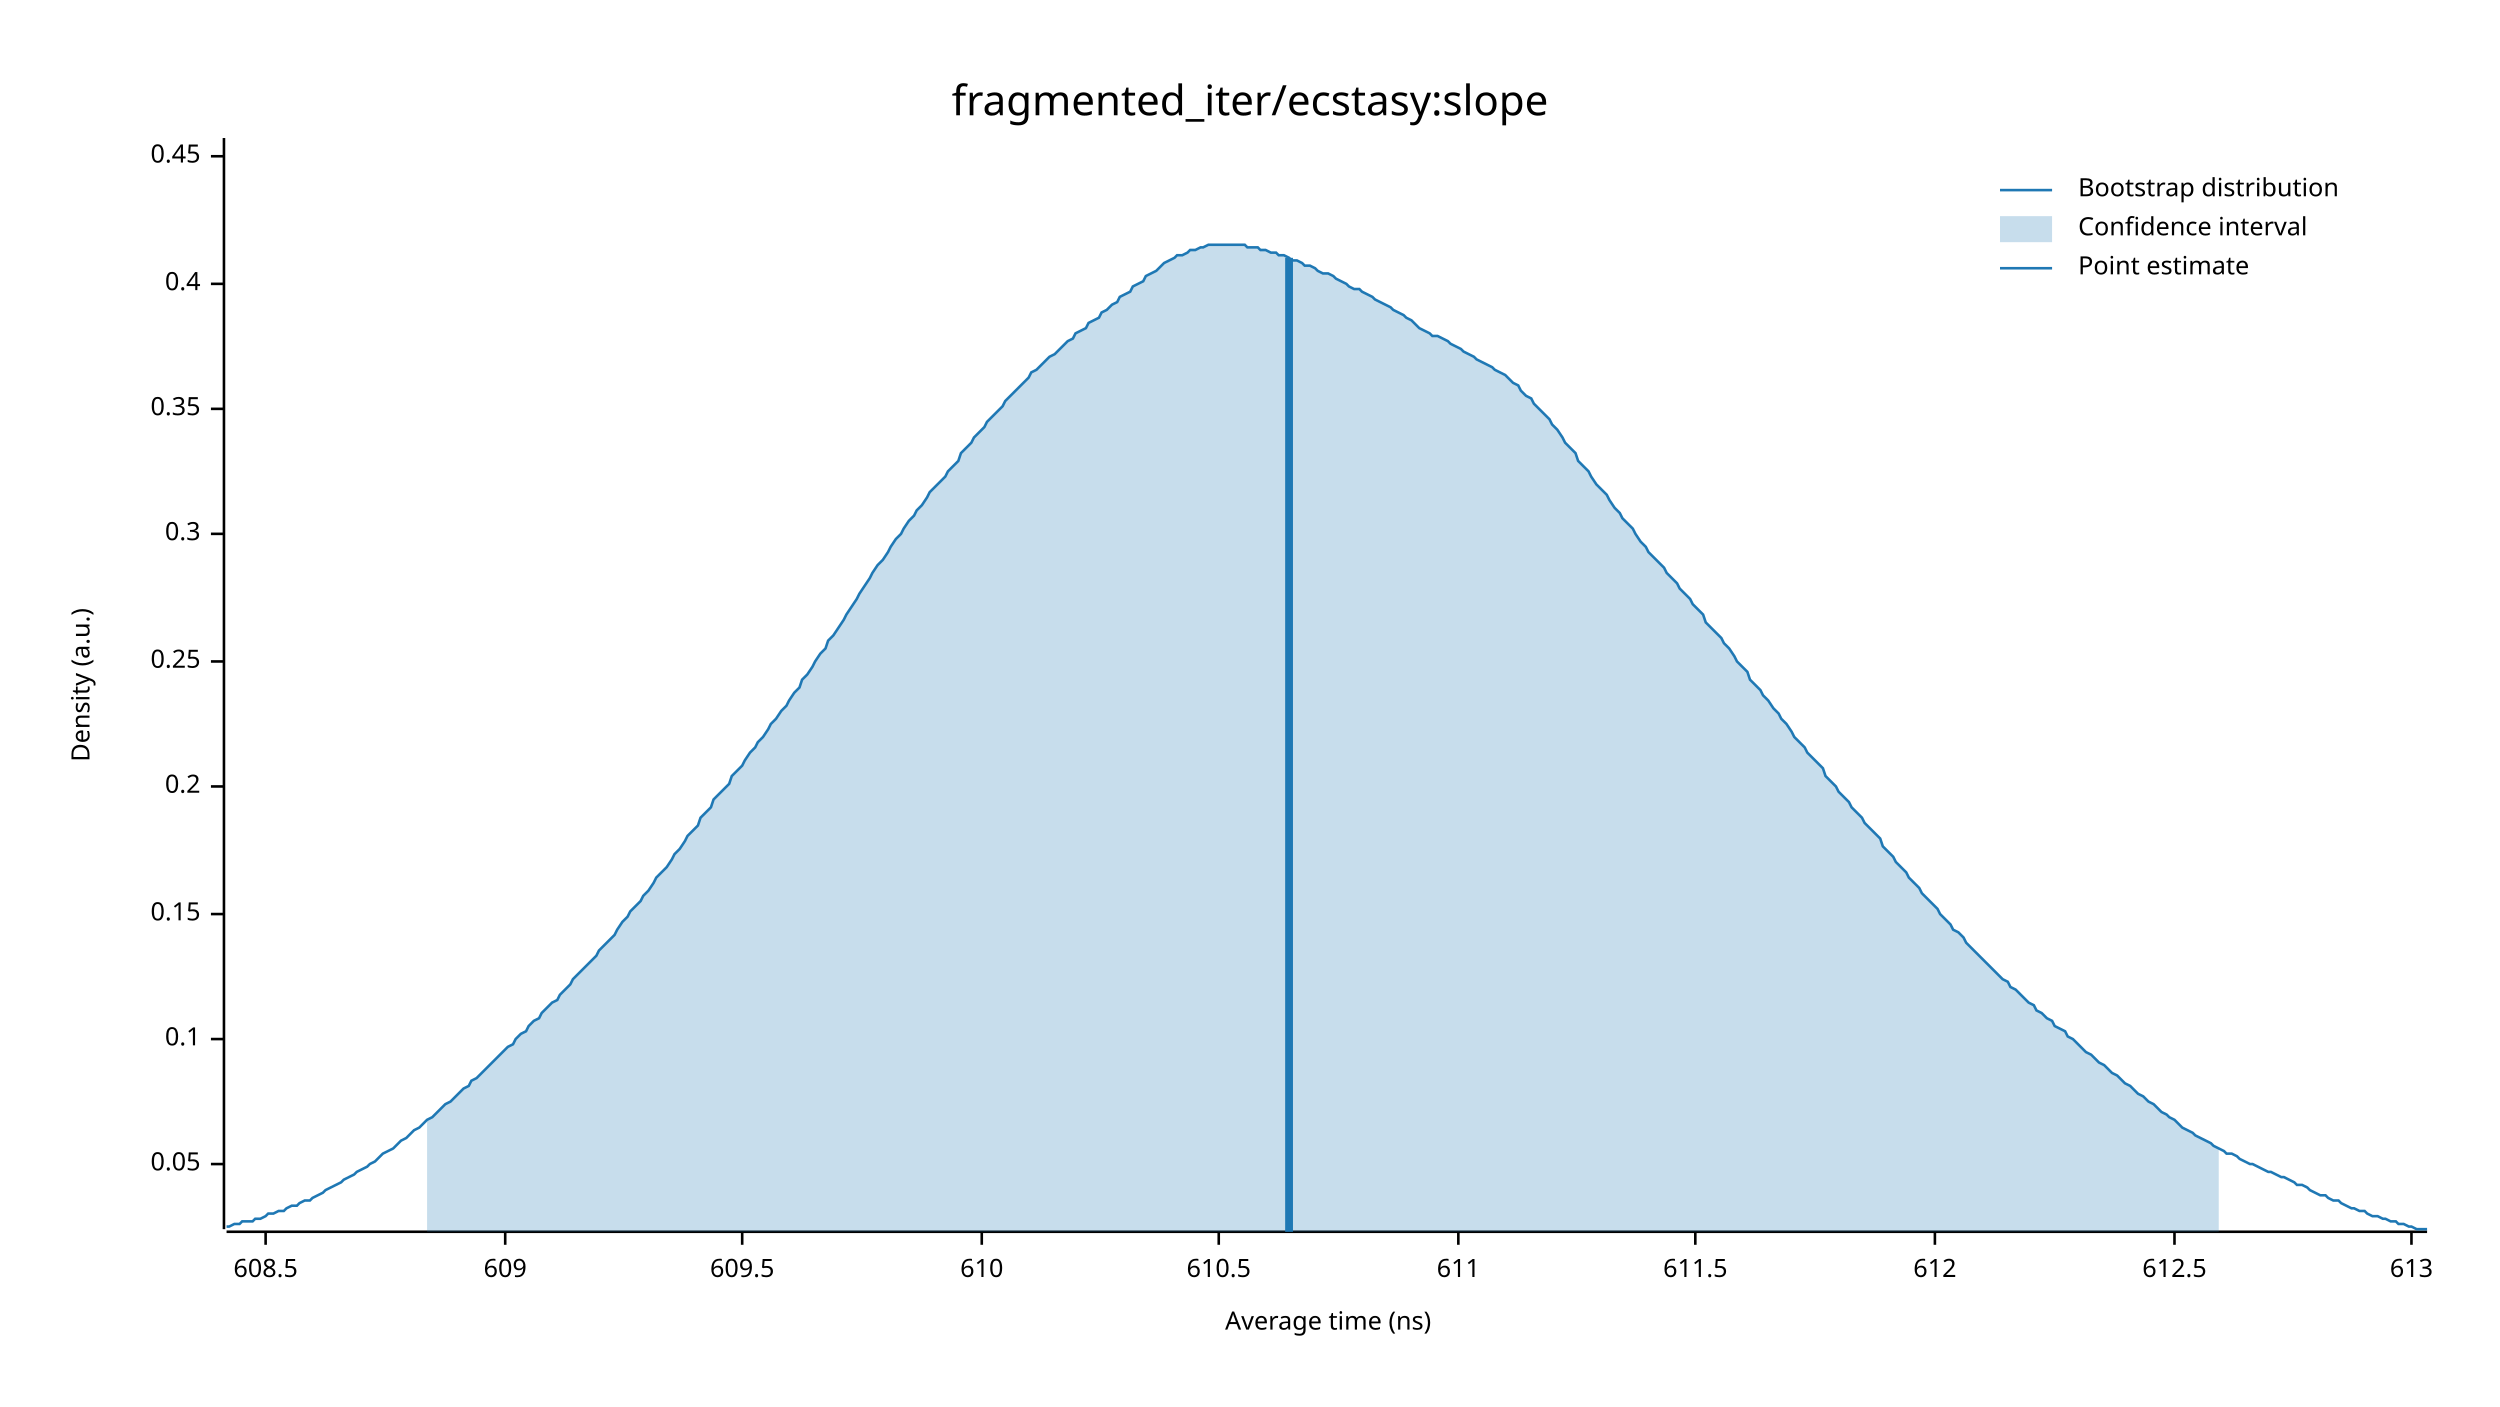
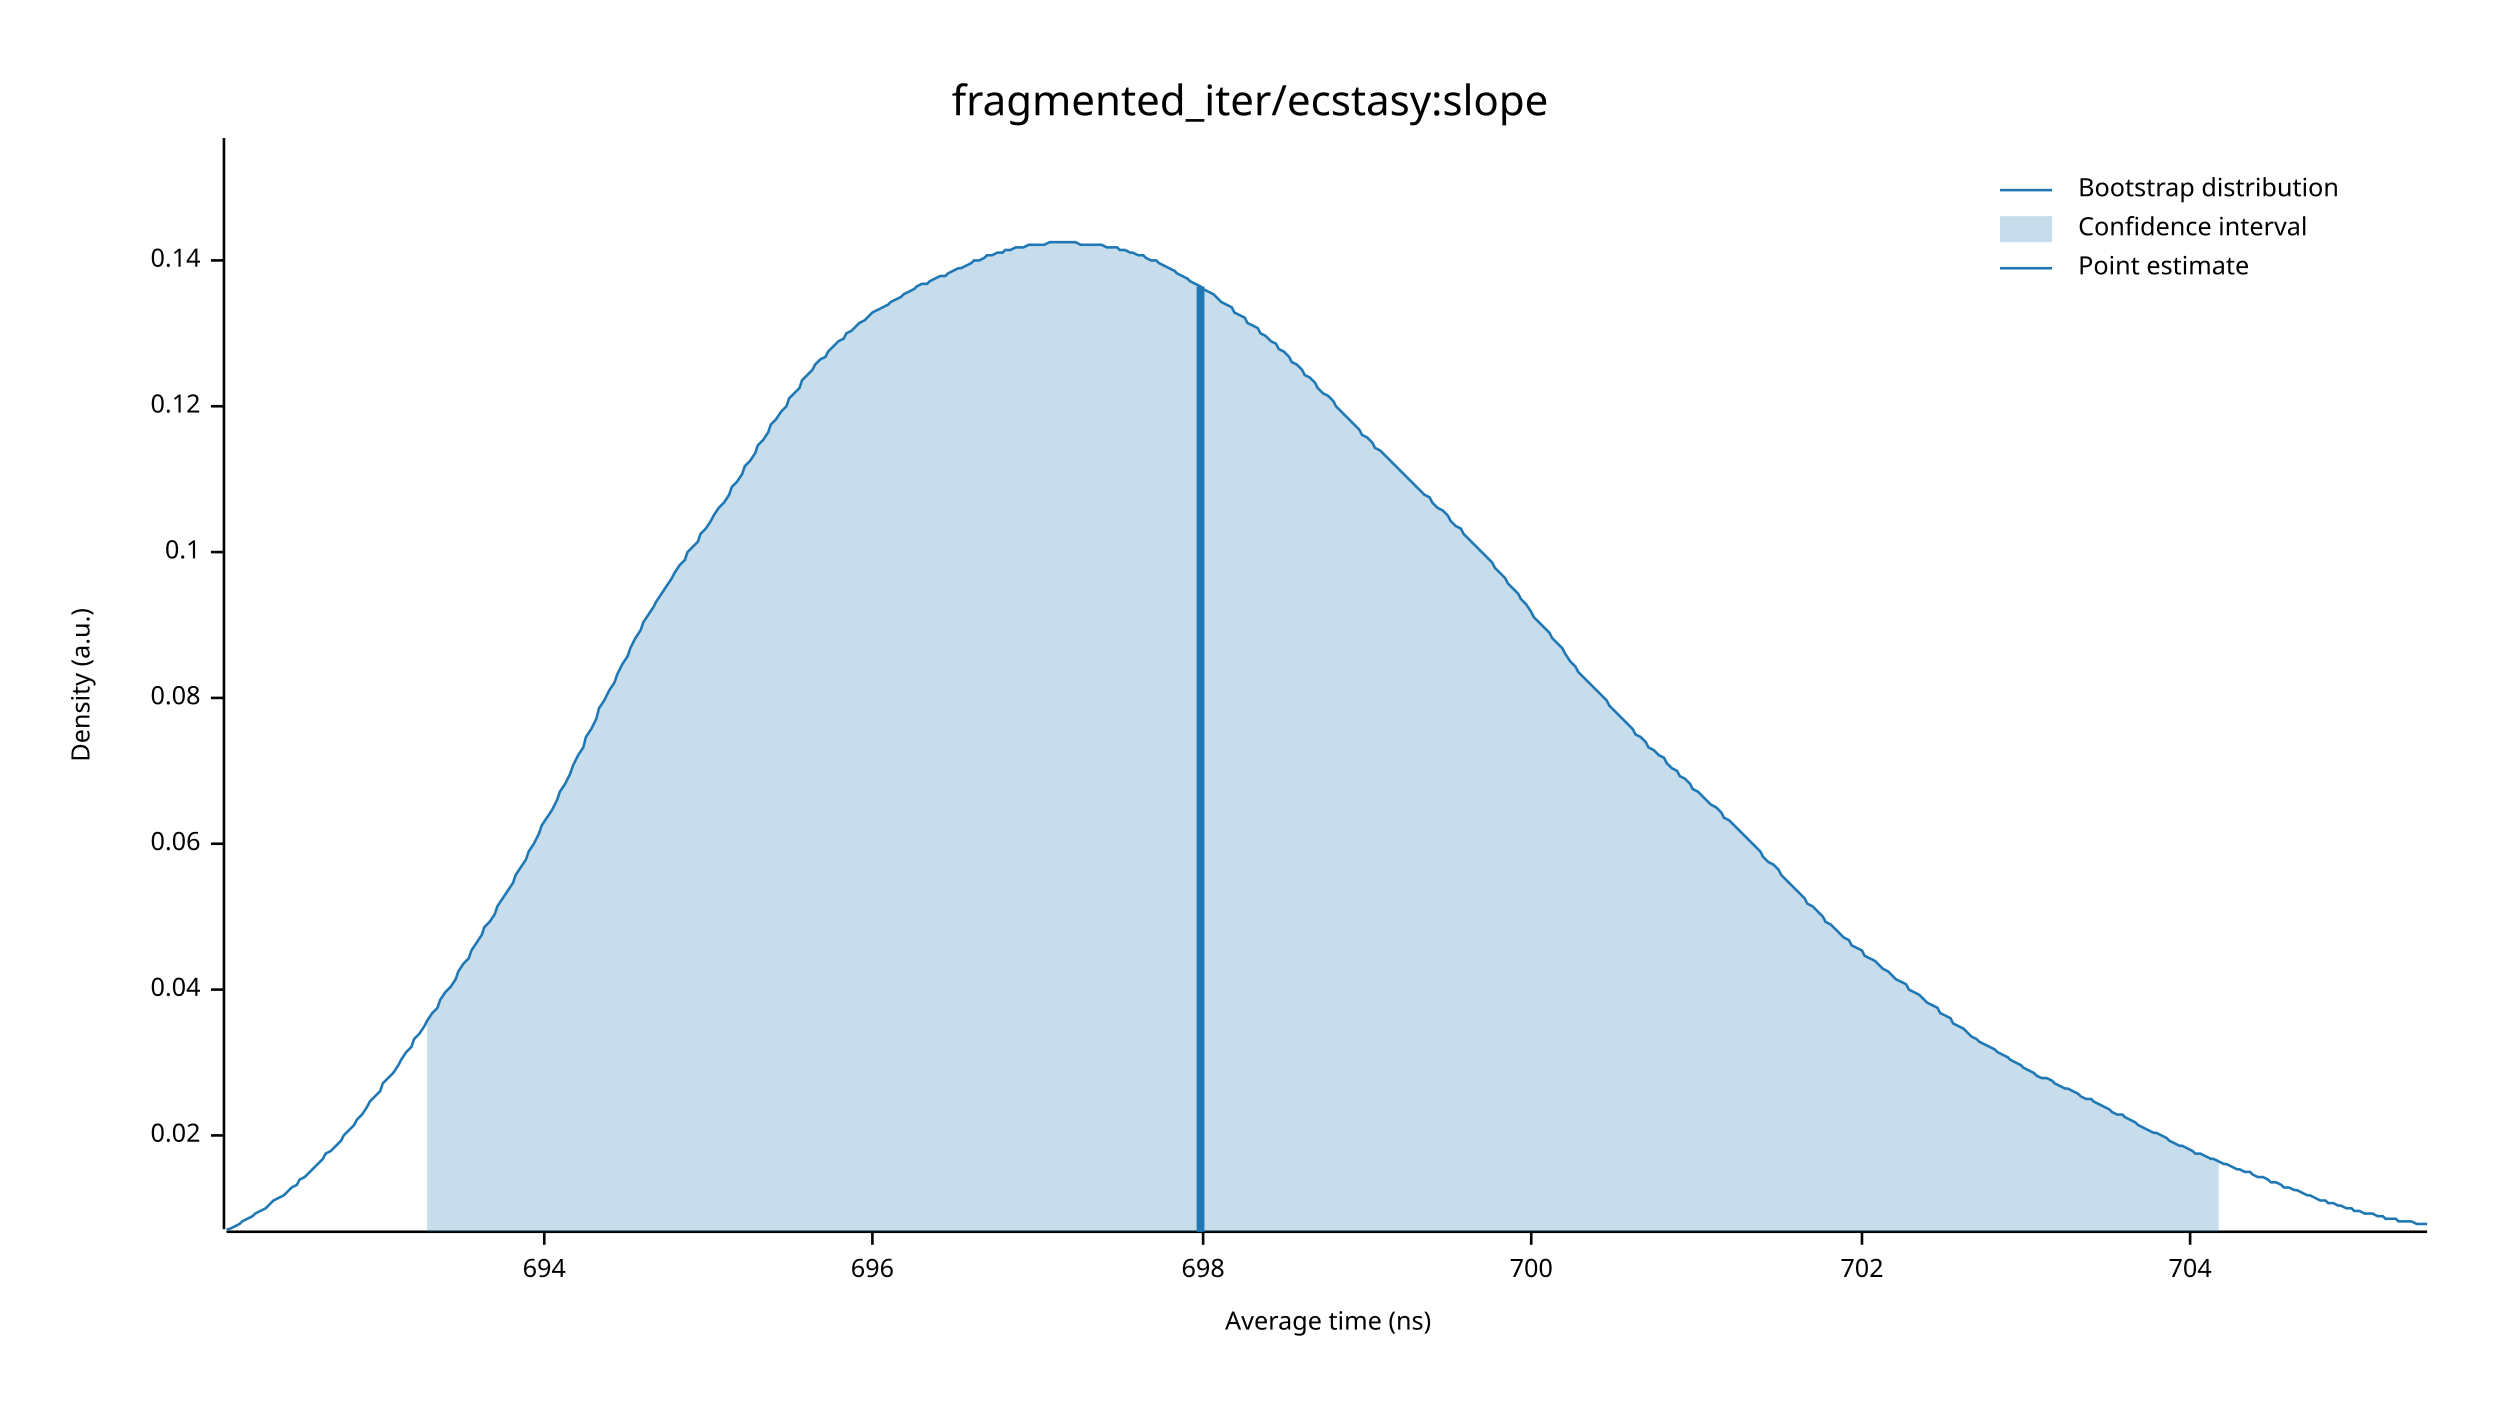
<svg xmlns="http://www.w3.org/2000/svg" width="960" height="540" viewBox="0 0 960 540">
  <text x="480" y="32" dy="0.76em" text-anchor="middle" font-family="sans-serif" font-size="16.129" opacity="1" fill="#000000">
fragmented_iter/ecstasy:slope
</text>
  <text x="27" y="263" dy="0.76em" text-anchor="middle" font-family="sans-serif" font-size="9.677" opacity="1" fill="#000000" transform="rotate(270, 27, 263)">
Density (a.u.)
</text>
  <text x="510" y="513" dy="-0.5ex" text-anchor="middle" font-family="sans-serif" font-size="9.677" opacity="1" fill="#000000">
Average time (ns)
</text>
  <polyline fill="none" opacity="1" stroke="#000000" stroke-width="1" points="86,53 86,472 " />
-   <text x="77" y="447" dy="0.5ex" text-anchor="end" font-family="sans-serif" font-size="9.677" opacity="1" fill="#000000">
- 0.05
+   <text x="77" y="436" dy="0.5ex" text-anchor="end" font-family="sans-serif" font-size="9.677" opacity="1" fill="#000000">
+ 0.02
</text>
-   <polyline fill="none" opacity="1" stroke="#000000" stroke-width="1" points="81,447 86,447 " />
-   <text x="77" y="399" dy="0.5ex" text-anchor="end" font-family="sans-serif" font-size="9.677" opacity="1" fill="#000000">
+   <polyline fill="none" opacity="1" stroke="#000000" stroke-width="1" points="81,436 86,436 " />
+   <text x="77" y="380" dy="0.5ex" text-anchor="end" font-family="sans-serif" font-size="9.677" opacity="1" fill="#000000">
+ 0.04
+ </text>
+   <polyline fill="none" opacity="1" stroke="#000000" stroke-width="1" points="81,380 86,380 " />
+   <text x="77" y="324" dy="0.5ex" text-anchor="end" font-family="sans-serif" font-size="9.677" opacity="1" fill="#000000">
+ 0.06
+ </text>
+   <polyline fill="none" opacity="1" stroke="#000000" stroke-width="1" points="81,324 86,324 " />
+   <text x="77" y="268" dy="0.5ex" text-anchor="end" font-family="sans-serif" font-size="9.677" opacity="1" fill="#000000">
+ 0.08
+ </text>
+   <polyline fill="none" opacity="1" stroke="#000000" stroke-width="1" points="81,268 86,268 " />
+   <text x="77" y="212" dy="0.5ex" text-anchor="end" font-family="sans-serif" font-size="9.677" opacity="1" fill="#000000">
0.1
</text>
-   <polyline fill="none" opacity="1" stroke="#000000" stroke-width="1" points="81,399 86,399 " />
-   <text x="77" y="351" dy="0.5ex" text-anchor="end" font-family="sans-serif" font-size="9.677" opacity="1" fill="#000000">
- 0.15
+   <polyline fill="none" opacity="1" stroke="#000000" stroke-width="1" points="81,212 86,212 " />
+   <text x="77" y="156" dy="0.5ex" text-anchor="end" font-family="sans-serif" font-size="9.677" opacity="1" fill="#000000">
+ 0.12
</text>
-   <polyline fill="none" opacity="1" stroke="#000000" stroke-width="1" points="81,351 86,351 " />
-   <text x="77" y="302" dy="0.5ex" text-anchor="end" font-family="sans-serif" font-size="9.677" opacity="1" fill="#000000">
- 0.2
+   <polyline fill="none" opacity="1" stroke="#000000" stroke-width="1" points="81,156 86,156 " />
+   <text x="77" y="100" dy="0.5ex" text-anchor="end" font-family="sans-serif" font-size="9.677" opacity="1" fill="#000000">
+ 0.14
</text>
-   <polyline fill="none" opacity="1" stroke="#000000" stroke-width="1" points="81,302 86,302 " />
-   <text x="77" y="254" dy="0.5ex" text-anchor="end" font-family="sans-serif" font-size="9.677" opacity="1" fill="#000000">
- 0.25
+   <polyline fill="none" opacity="1" stroke="#000000" stroke-width="1" points="81,100 86,100 " />
+   <polyline fill="none" opacity="1" stroke="#000000" stroke-width="1" points="87,473 932,473 " />
+   <text x="209" y="483" dy="0.76em" text-anchor="middle" font-family="sans-serif" font-size="9.677" opacity="1" fill="#000000">
+ 694
</text>
-   <polyline fill="none" opacity="1" stroke="#000000" stroke-width="1" points="81,254 86,254 " />
-   <text x="77" y="205" dy="0.5ex" text-anchor="end" font-family="sans-serif" font-size="9.677" opacity="1" fill="#000000">
- 0.3
+   <polyline fill="none" opacity="1" stroke="#000000" stroke-width="1" points="209,473 209,478 " />
+   <text x="335" y="483" dy="0.76em" text-anchor="middle" font-family="sans-serif" font-size="9.677" opacity="1" fill="#000000">
+ 696
</text>
-   <polyline fill="none" opacity="1" stroke="#000000" stroke-width="1" points="81,205 86,205 " />
-   <text x="77" y="157" dy="0.5ex" text-anchor="end" font-family="sans-serif" font-size="9.677" opacity="1" fill="#000000">
- 0.35
+   <polyline fill="none" opacity="1" stroke="#000000" stroke-width="1" points="335,473 335,478 " />
+   <text x="462" y="483" dy="0.76em" text-anchor="middle" font-family="sans-serif" font-size="9.677" opacity="1" fill="#000000">
+ 698
</text>
-   <polyline fill="none" opacity="1" stroke="#000000" stroke-width="1" points="81,157 86,157 " />
-   <text x="77" y="109" dy="0.5ex" text-anchor="end" font-family="sans-serif" font-size="9.677" opacity="1" fill="#000000">
- 0.4
+   <polyline fill="none" opacity="1" stroke="#000000" stroke-width="1" points="462,473 462,478 " />
+   <text x="588" y="483" dy="0.76em" text-anchor="middle" font-family="sans-serif" font-size="9.677" opacity="1" fill="#000000">
+ 700
</text>
-   <polyline fill="none" opacity="1" stroke="#000000" stroke-width="1" points="81,109 86,109 " />
-   <text x="77" y="60" dy="0.5ex" text-anchor="end" font-family="sans-serif" font-size="9.677" opacity="1" fill="#000000">
- 0.45
+   <polyline fill="none" opacity="1" stroke="#000000" stroke-width="1" points="588,473 588,478 " />
+   <text x="715" y="483" dy="0.76em" text-anchor="middle" font-family="sans-serif" font-size="9.677" opacity="1" fill="#000000">
+ 702
</text>
-   <polyline fill="none" opacity="1" stroke="#000000" stroke-width="1" points="81,60 86,60 " />
-   <polyline fill="none" opacity="1" stroke="#000000" stroke-width="1" points="87,473 932,473 " />
-   <text x="102" y="483" dy="0.76em" text-anchor="middle" font-family="sans-serif" font-size="9.677" opacity="1" fill="#000000">
- 608.5
+   <polyline fill="none" opacity="1" stroke="#000000" stroke-width="1" points="715,473 715,478 " />
+   <text x="841" y="483" dy="0.76em" text-anchor="middle" font-family="sans-serif" font-size="9.677" opacity="1" fill="#000000">
+ 704
</text>
-   <polyline fill="none" opacity="1" stroke="#000000" stroke-width="1" points="102,473 102,478 " />
-   <text x="194" y="483" dy="0.76em" text-anchor="middle" font-family="sans-serif" font-size="9.677" opacity="1" fill="#000000">
- 609
- </text>
-   <polyline fill="none" opacity="1" stroke="#000000" stroke-width="1" points="194,473 194,478 " />
-   <text x="285" y="483" dy="0.76em" text-anchor="middle" font-family="sans-serif" font-size="9.677" opacity="1" fill="#000000">
- 609.5
- </text>
-   <polyline fill="none" opacity="1" stroke="#000000" stroke-width="1" points="285,473 285,478 " />
-   <text x="377" y="483" dy="0.76em" text-anchor="middle" font-family="sans-serif" font-size="9.677" opacity="1" fill="#000000">
- 610
- </text>
-   <polyline fill="none" opacity="1" stroke="#000000" stroke-width="1" points="377,473 377,478 " />
-   <text x="468" y="483" dy="0.76em" text-anchor="middle" font-family="sans-serif" font-size="9.677" opacity="1" fill="#000000">
- 610.5
- </text>
-   <polyline fill="none" opacity="1" stroke="#000000" stroke-width="1" points="468,473 468,478 " />
-   <text x="560" y="483" dy="0.76em" text-anchor="middle" font-family="sans-serif" font-size="9.677" opacity="1" fill="#000000">
- 611
- </text>
-   <polyline fill="none" opacity="1" stroke="#000000" stroke-width="1" points="560,473 560,478 " />
-   <text x="651" y="483" dy="0.76em" text-anchor="middle" font-family="sans-serif" font-size="9.677" opacity="1" fill="#000000">
- 611.5
- </text>
-   <polyline fill="none" opacity="1" stroke="#000000" stroke-width="1" points="651,473 651,478 " />
-   <text x="743" y="483" dy="0.76em" text-anchor="middle" font-family="sans-serif" font-size="9.677" opacity="1" fill="#000000">
- 612
- </text>
-   <polyline fill="none" opacity="1" stroke="#000000" stroke-width="1" points="743,473 743,478 " />
-   <text x="835" y="483" dy="0.76em" text-anchor="middle" font-family="sans-serif" font-size="9.677" opacity="1" fill="#000000">
- 612.5
- </text>
-   <polyline fill="none" opacity="1" stroke="#000000" stroke-width="1" points="835,473 835,478 " />
-   <text x="926" y="483" dy="0.76em" text-anchor="middle" font-family="sans-serif" font-size="9.677" opacity="1" fill="#000000">
- 613
- </text>
-   <polyline fill="none" opacity="1" stroke="#000000" stroke-width="1" points="926,473 926,478 " />
-   <polyline fill="none" opacity="1" stroke="#1F78B4" stroke-width="1" points="87,471 88,471 90,470 92,470 93,469 95,469 97,469 98,468 100,468 102,467 103,466 105,466 107,465 109,465 110,464 112,463 114,463 115,462 117,461 119,461 120,460 122,459 124,458 125,457 127,456 129,455 131,454 132,453 134,452 136,451 137,450 139,449 141,448 142,447 144,446 146,444 147,443 149,442 151,441 153,439 154,438 156,437 158,435 159,434 161,433 163,431 164,430 166,429 168,427 169,426 171,424 173,423 175,421 176,420 178,418 180,417 181,415 183,414 185,412 186,411 188,409 190,407 191,406 193,404 195,402 197,401 198,399 200,397 202,396 203,394 205,392 207,391 208,389 210,387 212,385 214,384 215,382 217,380 219,378 220,376 222,374 224,372 225,371 227,369 229,367 230,365 232,363 234,361 236,359 237,357 239,354 241,352 242,350 244,348 246,346 247,344 249,342 251,339 252,337 254,335 256,333 258,330 259,328 261,326 263,323 264,321 266,319 268,317 269,314 271,312 273,310 274,307 276,305 278,303 280,301 281,298 283,296 285,294 286,292 288,289 290,287 291,285 293,283 295,280 296,278 298,276 300,273 302,271 303,269 305,266 307,264 308,261 310,259 312,256 313,254 315,251 317,249 318,246 320,244 322,241 324,238 325,236 327,233 329,230 330,228 332,225 334,222 335,220 337,217 339,215 341,212 342,210 344,207 346,205 347,203 349,200 351,198 352,196 354,194 356,191 357,189 359,187 361,185 363,183 364,181 366,179 368,177 369,174 371,172 373,170 374,168 376,166 378,164 379,162 381,160 383,158 385,156 386,154 388,152 390,150 391,149 393,147 395,145 396,143 398,142 400,140 401,139 403,137 405,136 407,134 408,133 410,131 412,130 413,128 415,127 417,126 418,124 420,123 422,122 423,120 425,119 427,117 429,116 430,114 432,113 434,112 435,110 437,109 439,108 440,106 442,105 444,104 445,103 447,101 449,100 451,99 452,98 454,98 456,97 457,96 459,96 461,95 462,95 464,94 466,94 468,94 469,94 471,94 473,94 474,94 476,94 478,94 479,95 481,95 483,95 484,96 486,96 488,97 490,97 491,98 493,98 495,99 496,100 498,100 500,101 501,102 503,102 505,103 506,104 508,105 510,105 512,106 513,107 515,108 517,109 518,110 520,111 522,111 523,112 525,113 527,114 528,115 530,116 532,117 534,118 535,119 537,120 539,121 540,122 542,123 544,125 545,126 547,127 549,128 550,129 552,129 554,130 556,131 557,132 559,133 561,134 562,135 564,136 566,137 567,138 569,139 571,140 573,141 574,142 576,143 578,144 579,145 581,147 583,148 584,150 586,152 588,153 589,155 591,157 593,159 595,161 596,163 598,165 600,168 601,170 603,172 605,174 606,177 608,179 610,181 611,183 613,186 615,188 617,190 618,192 620,195 622,197 623,199 625,201 627,203 628,205 630,208 632,210 633,212 635,214 637,216 639,218 640,220 642,222 644,224 645,226 647,228 649,230 650,232 652,234 654,236 655,239 657,241 659,243 661,245 662,247 664,249 666,252 667,254 669,256 671,258 672,261 674,263 676,265 677,267 679,269 681,272 683,274 684,276 686,278 688,281 689,283 691,285 693,287 694,289 696,291 698,293 700,295 701,298 703,300 705,302 706,304 708,306 710,308 711,310 713,312 715,314 716,316 718,318 720,320 722,322 723,325 725,327 727,329 728,331 730,333 732,335 733,337 735,339 737,341 738,343 740,345 742,347 744,349 745,351 747,353 749,355 750,357 752,358 754,360 755,362 757,364 759,366 760,367 762,369 764,371 766,373 767,374 769,376 771,377 772,379 774,380 776,382 777,383 779,385 781,386 782,388 784,389 786,391 788,392 789,394 791,395 793,396 794,398 796,399 798,401 799,402 801,404 803,405 804,406 806,408 808,409 810,411 811,412 813,413 815,415 816,416 818,417 820,419 821,420 823,421 825,423 827,424 828,425 830,427 832,428 833,429 835,430 837,432 838,433 840,434 842,435 843,436 845,437 847,438 849,439 850,440 852,441 854,442 855,443 857,443 859,444 860,445 862,446 864,447 865,447 867,448 869,449 871,450 872,450 874,451 876,452 877,452 879,453 881,454 882,455 884,455 886,456 887,457 889,458 891,459 893,459 894,460 896,461 898,461 899,462 901,463 903,464 904,464 906,465 908,465 909,466 911,467 913,467 915,468 916,468 918,469 920,469 921,470 923,470 925,471 926,471 928,472 930,472 932,472 " />
-   <polygon opacity="0.25" fill="#1F78B4" points="164,430 166,429 168,427 169,426 171,424 173,423 175,421 176,420 178,418 180,417 181,415 183,414 185,412 186,411 188,409 190,407 191,406 193,404 195,402 197,401 198,399 200,397 202,396 203,394 205,392 207,391 208,389 210,387 212,385 214,384 215,382 217,380 219,378 220,376 222,374 224,372 225,371 227,369 229,367 230,365 232,363 234,361 236,359 237,357 239,354 241,352 242,350 244,348 246,346 247,344 249,342 251,339 252,337 254,335 256,333 258,330 259,328 261,326 263,323 264,321 266,319 268,317 269,314 271,312 273,310 274,307 276,305 278,303 280,301 281,298 283,296 285,294 286,292 288,289 290,287 291,285 293,283 295,280 296,278 298,276 300,273 302,271 303,269 305,266 307,264 308,261 310,259 312,256 313,254 315,251 317,249 318,246 320,244 322,241 324,238 325,236 327,233 329,230 330,228 332,225 334,222 335,220 337,217 339,215 341,212 342,210 344,207 346,205 347,203 349,200 351,198 352,196 354,194 356,191 357,189 359,187 361,185 363,183 364,181 366,179 368,177 369,174 371,172 373,170 374,168 376,166 378,164 379,162 381,160 383,158 385,156 386,154 388,152 390,150 391,149 393,147 395,145 396,143 398,142 400,140 401,139 403,137 405,136 407,134 408,133 410,131 412,130 413,128 415,127 417,126 418,124 420,123 422,122 423,120 425,119 427,117 429,116 430,114 432,113 434,112 435,110 437,109 439,108 440,106 442,105 444,104 445,103 447,101 449,100 451,99 452,98 454,98 456,97 457,96 459,96 461,95 462,95 464,94 466,94 468,94 469,94 471,94 473,94 474,94 476,94 478,94 479,95 481,95 483,95 484,96 486,96 488,97 490,97 491,98 493,98 495,99 496,100 498,100 500,101 501,102 503,102 505,103 506,104 508,105 510,105 512,106 513,107 515,108 517,109 518,110 520,111 522,111 523,112 525,113 527,114 528,115 530,116 532,117 534,118 535,119 537,120 539,121 540,122 542,123 544,125 545,126 547,127 549,128 550,129 552,129 554,130 556,131 557,132 559,133 561,134 562,135 564,136 566,137 567,138 569,139 571,140 573,141 574,142 576,143 578,144 579,145 581,147 583,148 584,150 586,152 588,153 589,155 591,157 593,159 595,161 596,163 598,165 600,168 601,170 603,172 605,174 606,177 608,179 610,181 611,183 613,186 615,188 617,190 618,192 620,195 622,197 623,199 625,201 627,203 628,205 630,208 632,210 633,212 635,214 637,216 639,218 640,220 642,222 644,224 645,226 647,228 649,230 650,232 652,234 654,236 655,239 657,241 659,243 661,245 662,247 664,249 666,252 667,254 669,256 671,258 672,261 674,263 676,265 677,267 679,269 681,272 683,274 684,276 686,278 688,281 689,283 691,285 693,287 694,289 696,291 698,293 700,295 701,298 703,300 705,302 706,304 708,306 710,308 711,310 713,312 715,314 716,316 718,318 720,320 722,322 723,325 725,327 727,329 728,331 730,333 732,335 733,337 735,339 737,341 738,343 740,345 742,347 744,349 745,351 747,353 749,355 750,357 752,358 754,360 755,362 757,364 759,366 760,367 762,369 764,371 766,373 767,374 769,376 771,377 772,379 774,380 776,382 777,383 779,385 781,386 782,388 784,389 786,391 788,392 789,394 791,395 793,396 794,398 796,399 798,401 799,402 801,404 803,405 804,406 806,408 808,409 810,411 811,412 813,413 815,415 816,416 818,417 820,419 821,420 823,421 825,423 827,424 828,425 830,427 832,428 833,429 835,430 837,432 838,433 840,434 842,435 843,436 845,437 847,438 849,439 850,440 852,441 852,473 164,473 " />
-   <polyline fill="none" opacity="1" stroke="#1F78B4" stroke-width="3" points="495,473 495,99 " />
+   <polyline fill="none" opacity="1" stroke="#000000" stroke-width="1" points="841,473 841,478 " />
+   <polyline fill="none" opacity="1" stroke="#1F78B4" stroke-width="1" points="87,472 88,472 90,471 92,470 93,469 95,468 97,467 98,466 100,465 102,464 103,463 105,461 107,460 109,459 110,458 112,456 114,455 115,453 117,452 119,450 120,449 122,447 124,445 125,443 127,442 129,440 131,438 132,436 134,434 136,432 137,430 139,428 141,425 142,423 144,421 146,419 147,416 149,414 151,412 153,409 154,407 156,404 158,402 159,399 161,397 163,394 164,392 166,389 168,387 169,384 171,381 173,379 175,376 176,373 178,370 180,368 181,365 183,362 185,359 186,356 188,354 190,351 191,348 193,345 195,342 197,339 198,336 200,333 202,330 203,327 205,324 207,320 208,317 210,314 212,311 214,307 215,304 217,301 219,297 220,294 222,290 224,287 225,283 227,280 229,276 230,272 232,269 234,265 236,262 237,259 239,255 241,252 242,249 244,245 246,242 247,239 249,236 251,233 252,231 254,228 256,225 258,222 259,220 261,217 263,215 264,212 266,210 268,208 269,205 271,203 273,200 274,198 276,195 278,193 280,190 281,187 283,185 285,182 286,179 288,177 290,174 291,171 293,169 295,166 296,163 298,161 300,158 302,156 303,153 305,151 307,149 308,146 310,144 312,142 313,140 315,138 317,137 318,135 320,133 322,131 324,130 325,128 327,127 329,125 330,124 332,123 334,121 335,120 337,119 339,118 341,117 342,116 344,115 346,114 347,113 349,112 351,111 352,110 354,109 356,109 357,108 359,107 361,106 363,106 364,105 366,104 368,103 369,103 371,102 373,101 374,100 376,100 378,99 379,98 381,98 383,97 385,97 386,96 388,96 390,95 391,95 393,95 395,94 396,94 398,94 400,94 401,94 403,93 405,93 407,93 408,93 410,93 412,93 413,93 415,94 417,94 418,94 420,94 422,94 423,94 425,95 427,95 429,95 430,96 432,96 434,97 435,97 437,98 439,98 440,99 442,100 444,100 445,101 447,102 449,103 451,104 452,105 454,106 456,107 457,108 459,109 461,110 462,111 464,112 466,113 468,115 469,116 471,117 473,118 474,120 476,121 478,122 479,124 481,125 483,126 484,128 486,129 488,131 490,132 491,134 493,135 495,137 496,139 498,140 500,142 501,144 503,145 505,147 506,149 508,151 510,152 512,154 513,156 515,158 517,160 518,161 520,163 522,165 523,167 525,168 527,170 528,172 530,173 532,175 534,177 535,178 537,180 539,182 540,183 542,185 544,187 545,188 547,190 549,191 550,193 552,195 554,196 556,198 557,200 559,202 561,203 562,205 564,207 566,209 567,210 569,212 571,214 573,216 574,218 576,220 578,222 579,224 581,226 583,228 584,230 586,232 588,235 589,237 591,239 593,241 595,243 596,245 598,247 600,249 601,251 603,254 605,256 606,258 608,260 610,262 611,263 613,265 615,267 617,269 618,271 620,273 622,275 623,276 625,278 627,280 628,282 630,283 632,285 633,287 635,288 637,290 639,291 640,293 642,295 644,296 645,298 647,299 649,301 650,303 652,304 654,306 655,307 657,309 659,310 661,312 662,314 664,315 666,317 667,318 669,320 671,322 672,323 674,325 676,327 677,329 679,331 681,332 683,334 684,336 686,338 688,340 689,341 691,343 693,345 694,347 696,348 698,350 700,352 701,354 703,355 705,357 706,358 708,360 710,361 711,363 713,364 715,365 716,367 718,368 720,369 722,371 723,372 725,373 727,375 728,376 730,377 732,378 733,380 735,381 737,382 738,383 740,385 742,386 744,387 745,389 747,390 749,391 750,393 752,394 754,395 755,396 757,398 759,399 760,400 762,401 764,402 766,403 767,404 769,405 771,406 772,407 774,408 776,409 777,410 779,411 781,412 782,413 784,414 786,414 788,415 789,416 791,417 793,418 794,418 796,419 798,420 799,421 801,422 803,422 804,423 806,424 808,425 810,426 811,427 813,428 815,428 816,429 818,430 820,431 821,432 823,433 825,434 827,435 828,435 830,436 832,437 833,438 835,439 837,440 838,440 840,441 842,442 843,443 845,443 847,444 849,445 850,445 852,446 854,447 855,447 857,448 859,449 860,449 862,450 864,450 865,451 867,452 869,452 871,453 872,454 874,454 876,455 877,456 879,456 881,457 882,457 884,458 886,459 887,459 889,460 891,461 893,461 894,462 896,462 898,463 899,463 901,464 903,464 904,465 906,465 908,466 909,466 911,466 913,467 915,467 916,468 918,468 920,468 921,469 923,469 925,469 926,469 928,470 930,470 932,470 " />
+   <polygon opacity="0.25" fill="#1F78B4" points="164,392 166,389 168,387 169,384 171,381 173,379 175,376 176,373 178,370 180,368 181,365 183,362 185,359 186,356 188,354 190,351 191,348 193,345 195,342 197,339 198,336 200,333 202,330 203,327 205,324 207,320 208,317 210,314 212,311 214,307 215,304 217,301 219,297 220,294 222,290 224,287 225,283 227,280 229,276 230,272 232,269 234,265 236,262 237,259 239,255 241,252 242,249 244,245 246,242 247,239 249,236 251,233 252,231 254,228 256,225 258,222 259,220 261,217 263,215 264,212 266,210 268,208 269,205 271,203 273,200 274,198 276,195 278,193 280,190 281,187 283,185 285,182 286,179 288,177 290,174 291,171 293,169 295,166 296,163 298,161 300,158 302,156 303,153 305,151 307,149 308,146 310,144 312,142 313,140 315,138 317,137 318,135 320,133 322,131 324,130 325,128 327,127 329,125 330,124 332,123 334,121 335,120 337,119 339,118 341,117 342,116 344,115 346,114 347,113 349,112 351,111 352,110 354,109 356,109 357,108 359,107 361,106 363,106 364,105 366,104 368,103 369,103 371,102 373,101 374,100 376,100 378,99 379,98 381,98 383,97 385,97 386,96 388,96 390,95 391,95 393,95 395,94 396,94 398,94 400,94 401,94 403,93 405,93 407,93 408,93 410,93 412,93 413,93 415,94 417,94 418,94 420,94 422,94 423,94 425,95 427,95 429,95 430,96 432,96 434,97 435,97 437,98 439,98 440,99 442,100 444,100 445,101 447,102 449,103 451,104 452,105 454,106 456,107 457,108 459,109 461,110 462,111 464,112 466,113 468,115 469,116 471,117 473,118 474,120 476,121 478,122 479,124 481,125 483,126 484,128 486,129 488,131 490,132 491,134 493,135 495,137 496,139 498,140 500,142 501,144 503,145 505,147 506,149 508,151 510,152 512,154 513,156 515,158 517,160 518,161 520,163 522,165 523,167 525,168 527,170 528,172 530,173 532,175 534,177 535,178 537,180 539,182 540,183 542,185 544,187 545,188 547,190 549,191 550,193 552,195 554,196 556,198 557,200 559,202 561,203 562,205 564,207 566,209 567,210 569,212 571,214 573,216 574,218 576,220 578,222 579,224 581,226 583,228 584,230 586,232 588,235 589,237 591,239 593,241 595,243 596,245 598,247 600,249 601,251 603,254 605,256 606,258 608,260 610,262 611,263 613,265 615,267 617,269 618,271 620,273 622,275 623,276 625,278 627,280 628,282 630,283 632,285 633,287 635,288 637,290 639,291 640,293 642,295 644,296 645,298 647,299 649,301 650,303 652,304 654,306 655,307 657,309 659,310 661,312 662,314 664,315 666,317 667,318 669,320 671,322 672,323 674,325 676,327 677,329 679,331 681,332 683,334 684,336 686,338 688,340 689,341 691,343 693,345 694,347 696,348 698,350 700,352 701,354 703,355 705,357 706,358 708,360 710,361 711,363 713,364 715,365 716,367 718,368 720,369 722,371 723,372 725,373 727,375 728,376 730,377 732,378 733,380 735,381 737,382 738,383 740,385 742,386 744,387 745,389 747,390 749,391 750,393 752,394 754,395 755,396 757,398 759,399 760,400 762,401 764,402 766,403 767,404 769,405 771,406 772,407 774,408 776,409 777,410 779,411 781,412 782,413 784,414 786,414 788,415 789,416 791,417 793,418 794,418 796,419 798,420 799,421 801,422 803,422 804,423 806,424 808,425 810,426 811,427 813,428 815,428 816,429 818,430 820,431 821,432 823,433 825,434 827,435 828,435 830,436 832,437 833,438 835,439 837,440 838,440 840,441 842,442 843,443 845,443 847,444 849,445 850,445 852,446 852,473 164,473 " />
+   <polyline fill="none" opacity="1" stroke="#1F78B4" stroke-width="3" points="461,473 461,110 " />
  <text x="798" y="68" dy="0.76em" text-anchor="start" font-family="sans-serif" font-size="9.677" opacity="1" fill="#000000">
Bootstrap distribution
</text>
  <text x="798" y="83" dy="0.76em" text-anchor="start" font-family="sans-serif" font-size="9.677" opacity="1" fill="#000000">
Confidence interval
</text>
  <text x="798" y="98" dy="0.76em" text-anchor="start" font-family="sans-serif" font-size="9.677" opacity="1" fill="#000000">
Point estimate
</text>
  <polyline fill="none" opacity="1" stroke="#1F78B4" stroke-width="1" points="768,73 788,73 " />
  <rect x="768" y="83" width="20" height="10" opacity="0.25" fill="#1F78B4" stroke="none" />
  <polyline fill="none" opacity="1" stroke="#1F78B4" stroke-width="1" points="768,103 788,103 " />
</svg>
